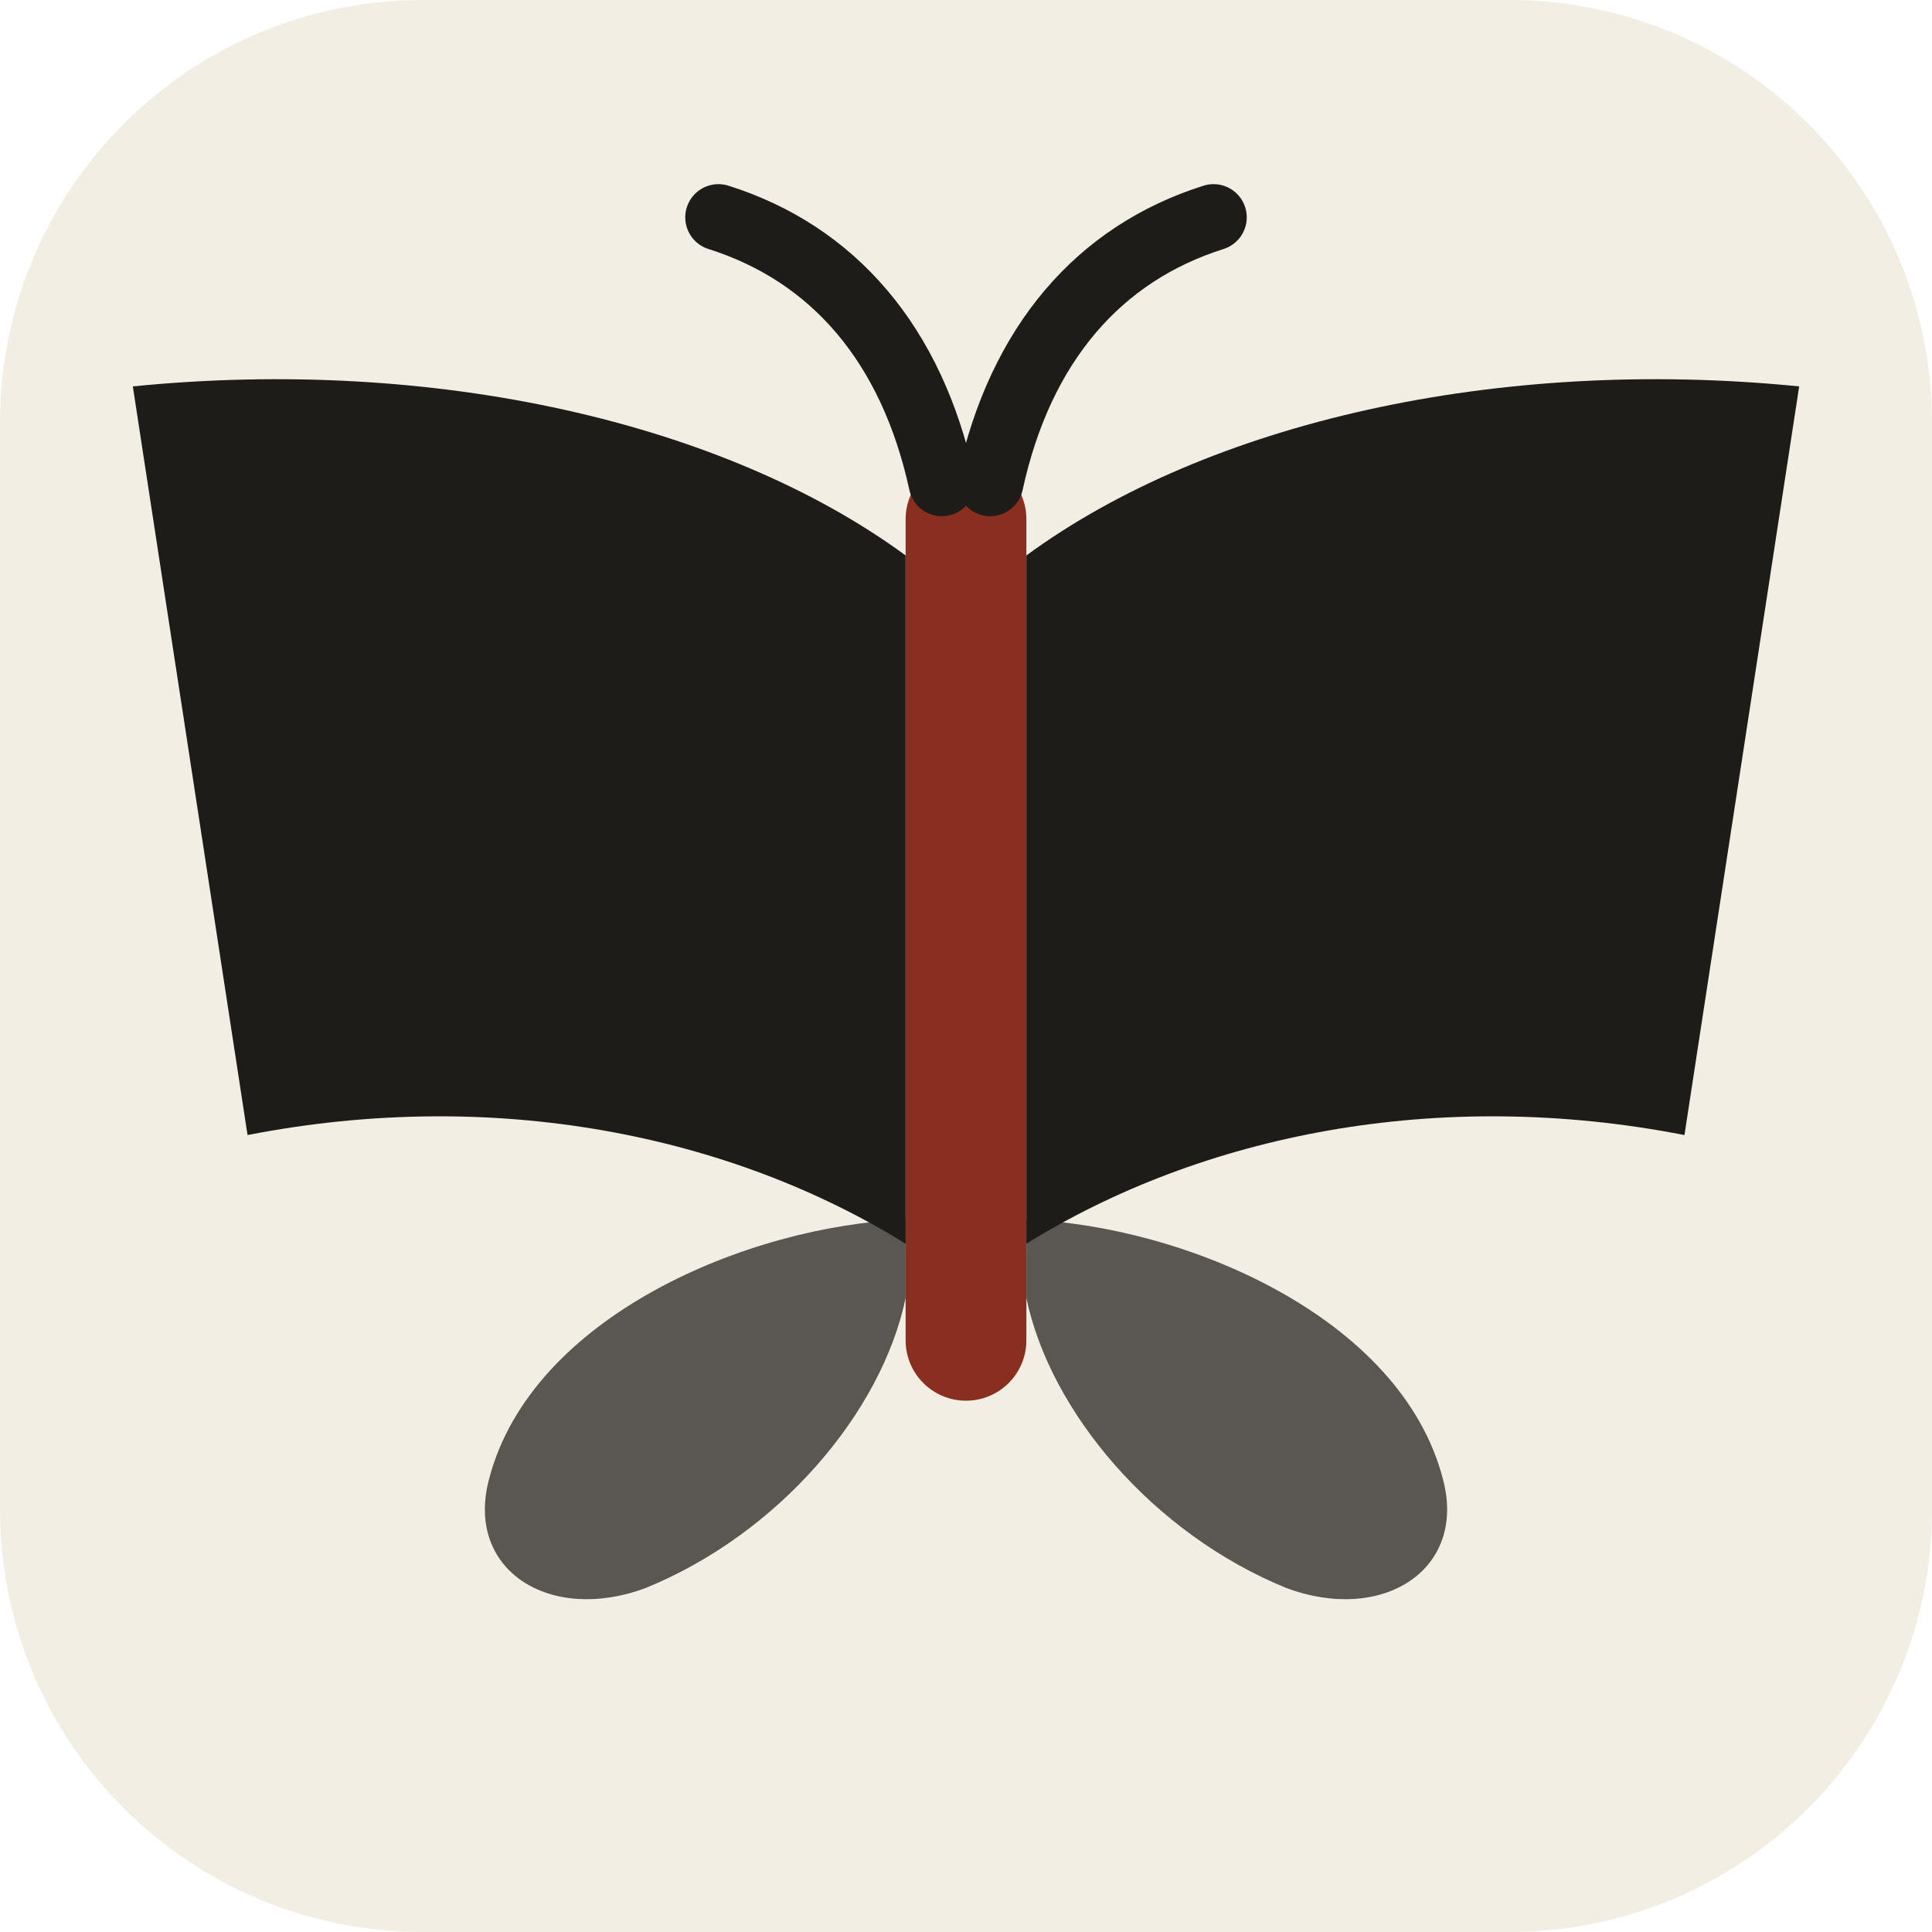
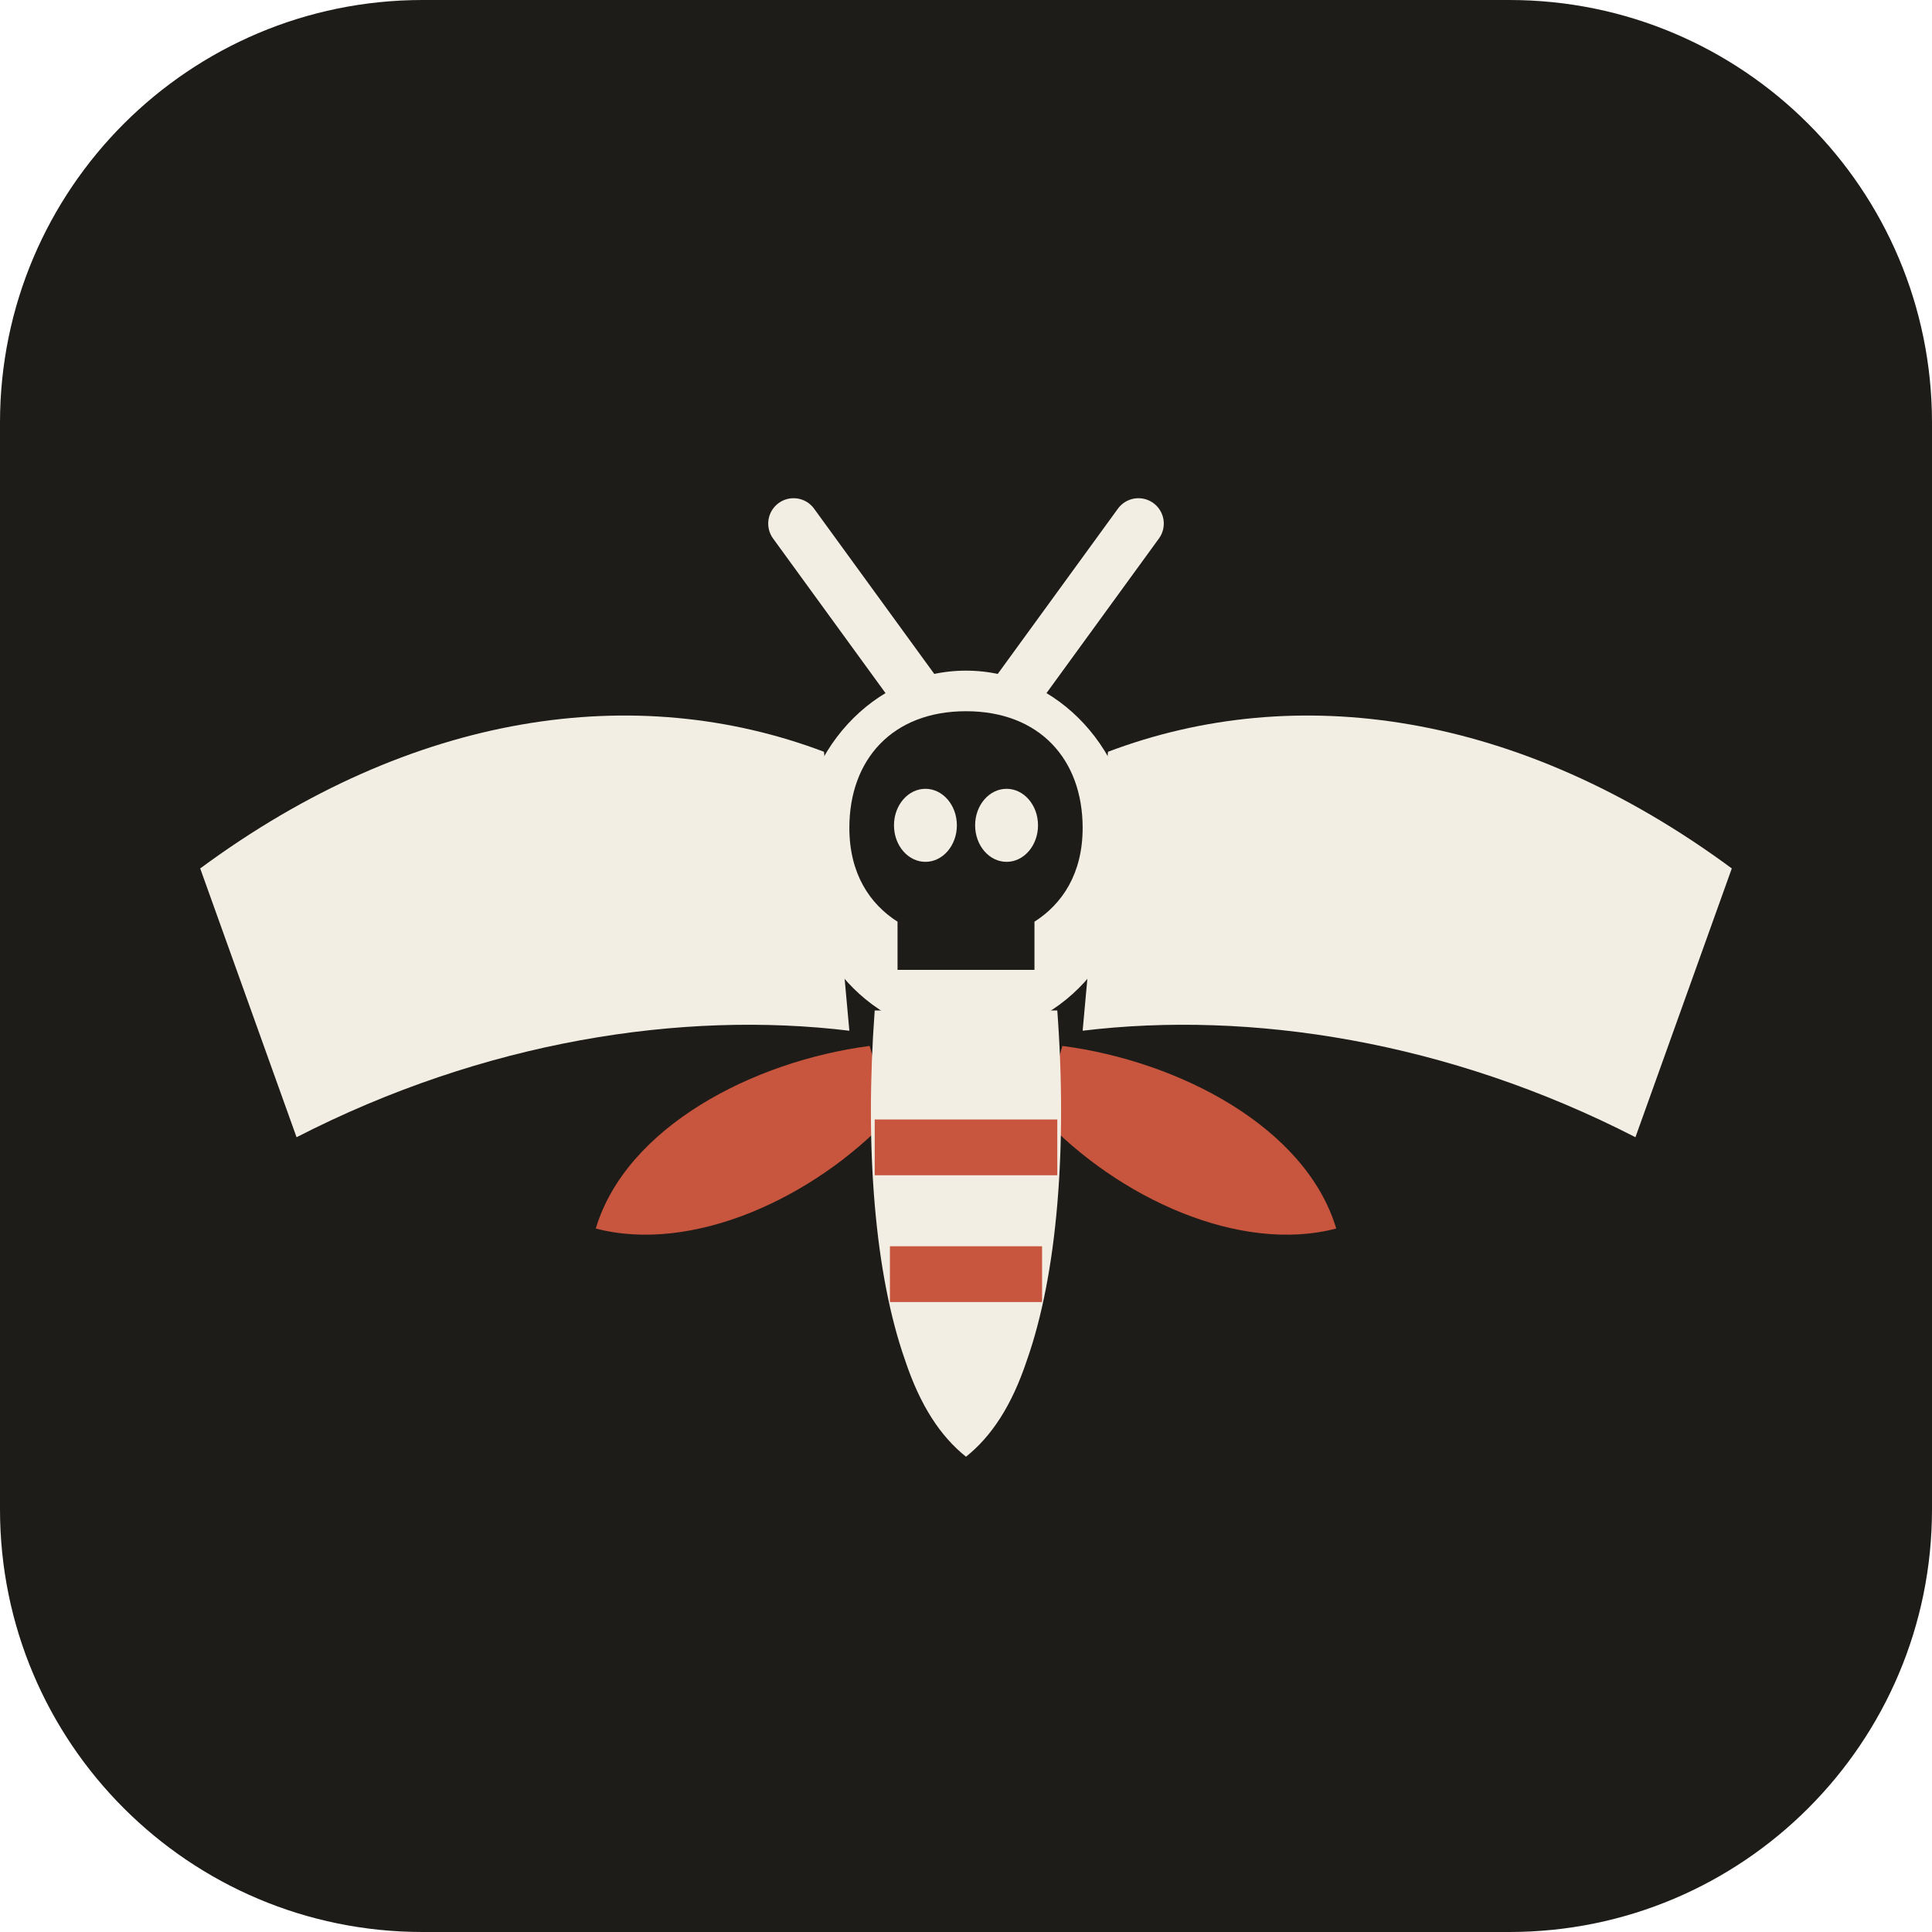
<svg xmlns="http://www.w3.org/2000/svg" viewBox="0 0 32 32">
-   <rect width="32" height="32" rx="7" fill="#f3eee4" />
-   <path d="M15 20.2c-2.6.1-6.2 1.6-6.9 4.3-.4 1.5 1 2.4 2.6 1.8 2.2-.9 3.9-2.9 4.3-4.8zM17 20.2c2.6.1 6.2 1.6 6.9 4.3.4 1.5-1 2.4-2.6 1.8-2.2-.9-3.9-2.9-4.3-4.8z" fill="#1e1c19" opacity="0.72" />
-   <path d="M15 9.2C12 7 7.2 5.9 2.2 6.4l1.9 12.4c4.1-.8 8 0 10.9 1.8z" fill="#1e1c19" />
-   <path d="M17 9.2c3-2.2 7.8-3.3 12.8-2.8l-1.9 12.4c-4.1-.8-8 0-10.9 1.8z" fill="#1e1c19" />
-   <rect x="15" y="7.6" width="2" height="15.6" rx="1" fill="#8a2e1f" />
-   <path d="M15.6 8c-.5-2.3-1.8-3.8-3.7-4.4M16.4 8c.5-2.3 1.8-3.8 3.7-4.4" stroke="#1e1c19" stroke-width="1.1" stroke-linecap="round" fill="none" />
+   <rect width="32" height="32" rx="7" fill="#1e1c19" />
+   <g transform="translate(16 16.4) scale(.84) translate(-16 -14.8)">
+     <path d="M14.1 15.9c-2.3.3-4.8 1.6-5.4 3.6 1.9.5 4.3-.6 5.8-2.2zM17.9 15.9c2.3.3 4.8 1.6 5.4 3.6-1.9.5-4.3-.6-5.8-2.2z" fill="#c8553d" />
+     <path d="M13.2 10.1C9.5 8.7 5.1 9.3.9 12.4l1.9 5.3c3.7-1.9 7.6-2.5 10.9-2.1zM18.8 10.1c3.7-1.4 8.1-.8 12.3 2.3l-1.9 5.3c-3.7-1.9-7.6-2.5-10.9-2.1z" fill="#f3eee4" />
+     <path d="M14.2 15.2h3.6c.2 2.7 0 5.2-.6 6.9-.3.9-.7 1.5-1.2 1.9-.5-.4-.9-1-1.2-1.9-.6-1.7-.8-4.2-.6-6.9z" fill="#f3eee4" />
+     <path d="M14.2 17.9h3.6M14.5 20.4h3" stroke="#c8553d" stroke-width="1.1" />
+     <path d="M15 8.9 12.6 5.6M17 8.9l2.4-3.3" stroke="#f3eee4" stroke-width="1" stroke-linecap="round" />
+     <ellipse cx="16" cy="12.1" rx="3.3" ry="3.6" fill="#f3eee4" />
+     <path d="M16 9.3c1.45 0 2.3.95 2.3 2.3 0 .9-.4 1.5-.95 1.85v.95h-2.7v-.95c-.55-.35-.95-.95-.95-1.85 0-1.35.85-2.3 2.3-2.3z" fill="#1e1c19" />
+     <ellipse cx="15.2" cy="11.55" rx=".62" ry=".72" fill="#f3eee4" />
+     <ellipse cx="16.8" cy="11.55" rx=".62" ry=".72" fill="#f3eee4" />
+   </g>
</svg>
